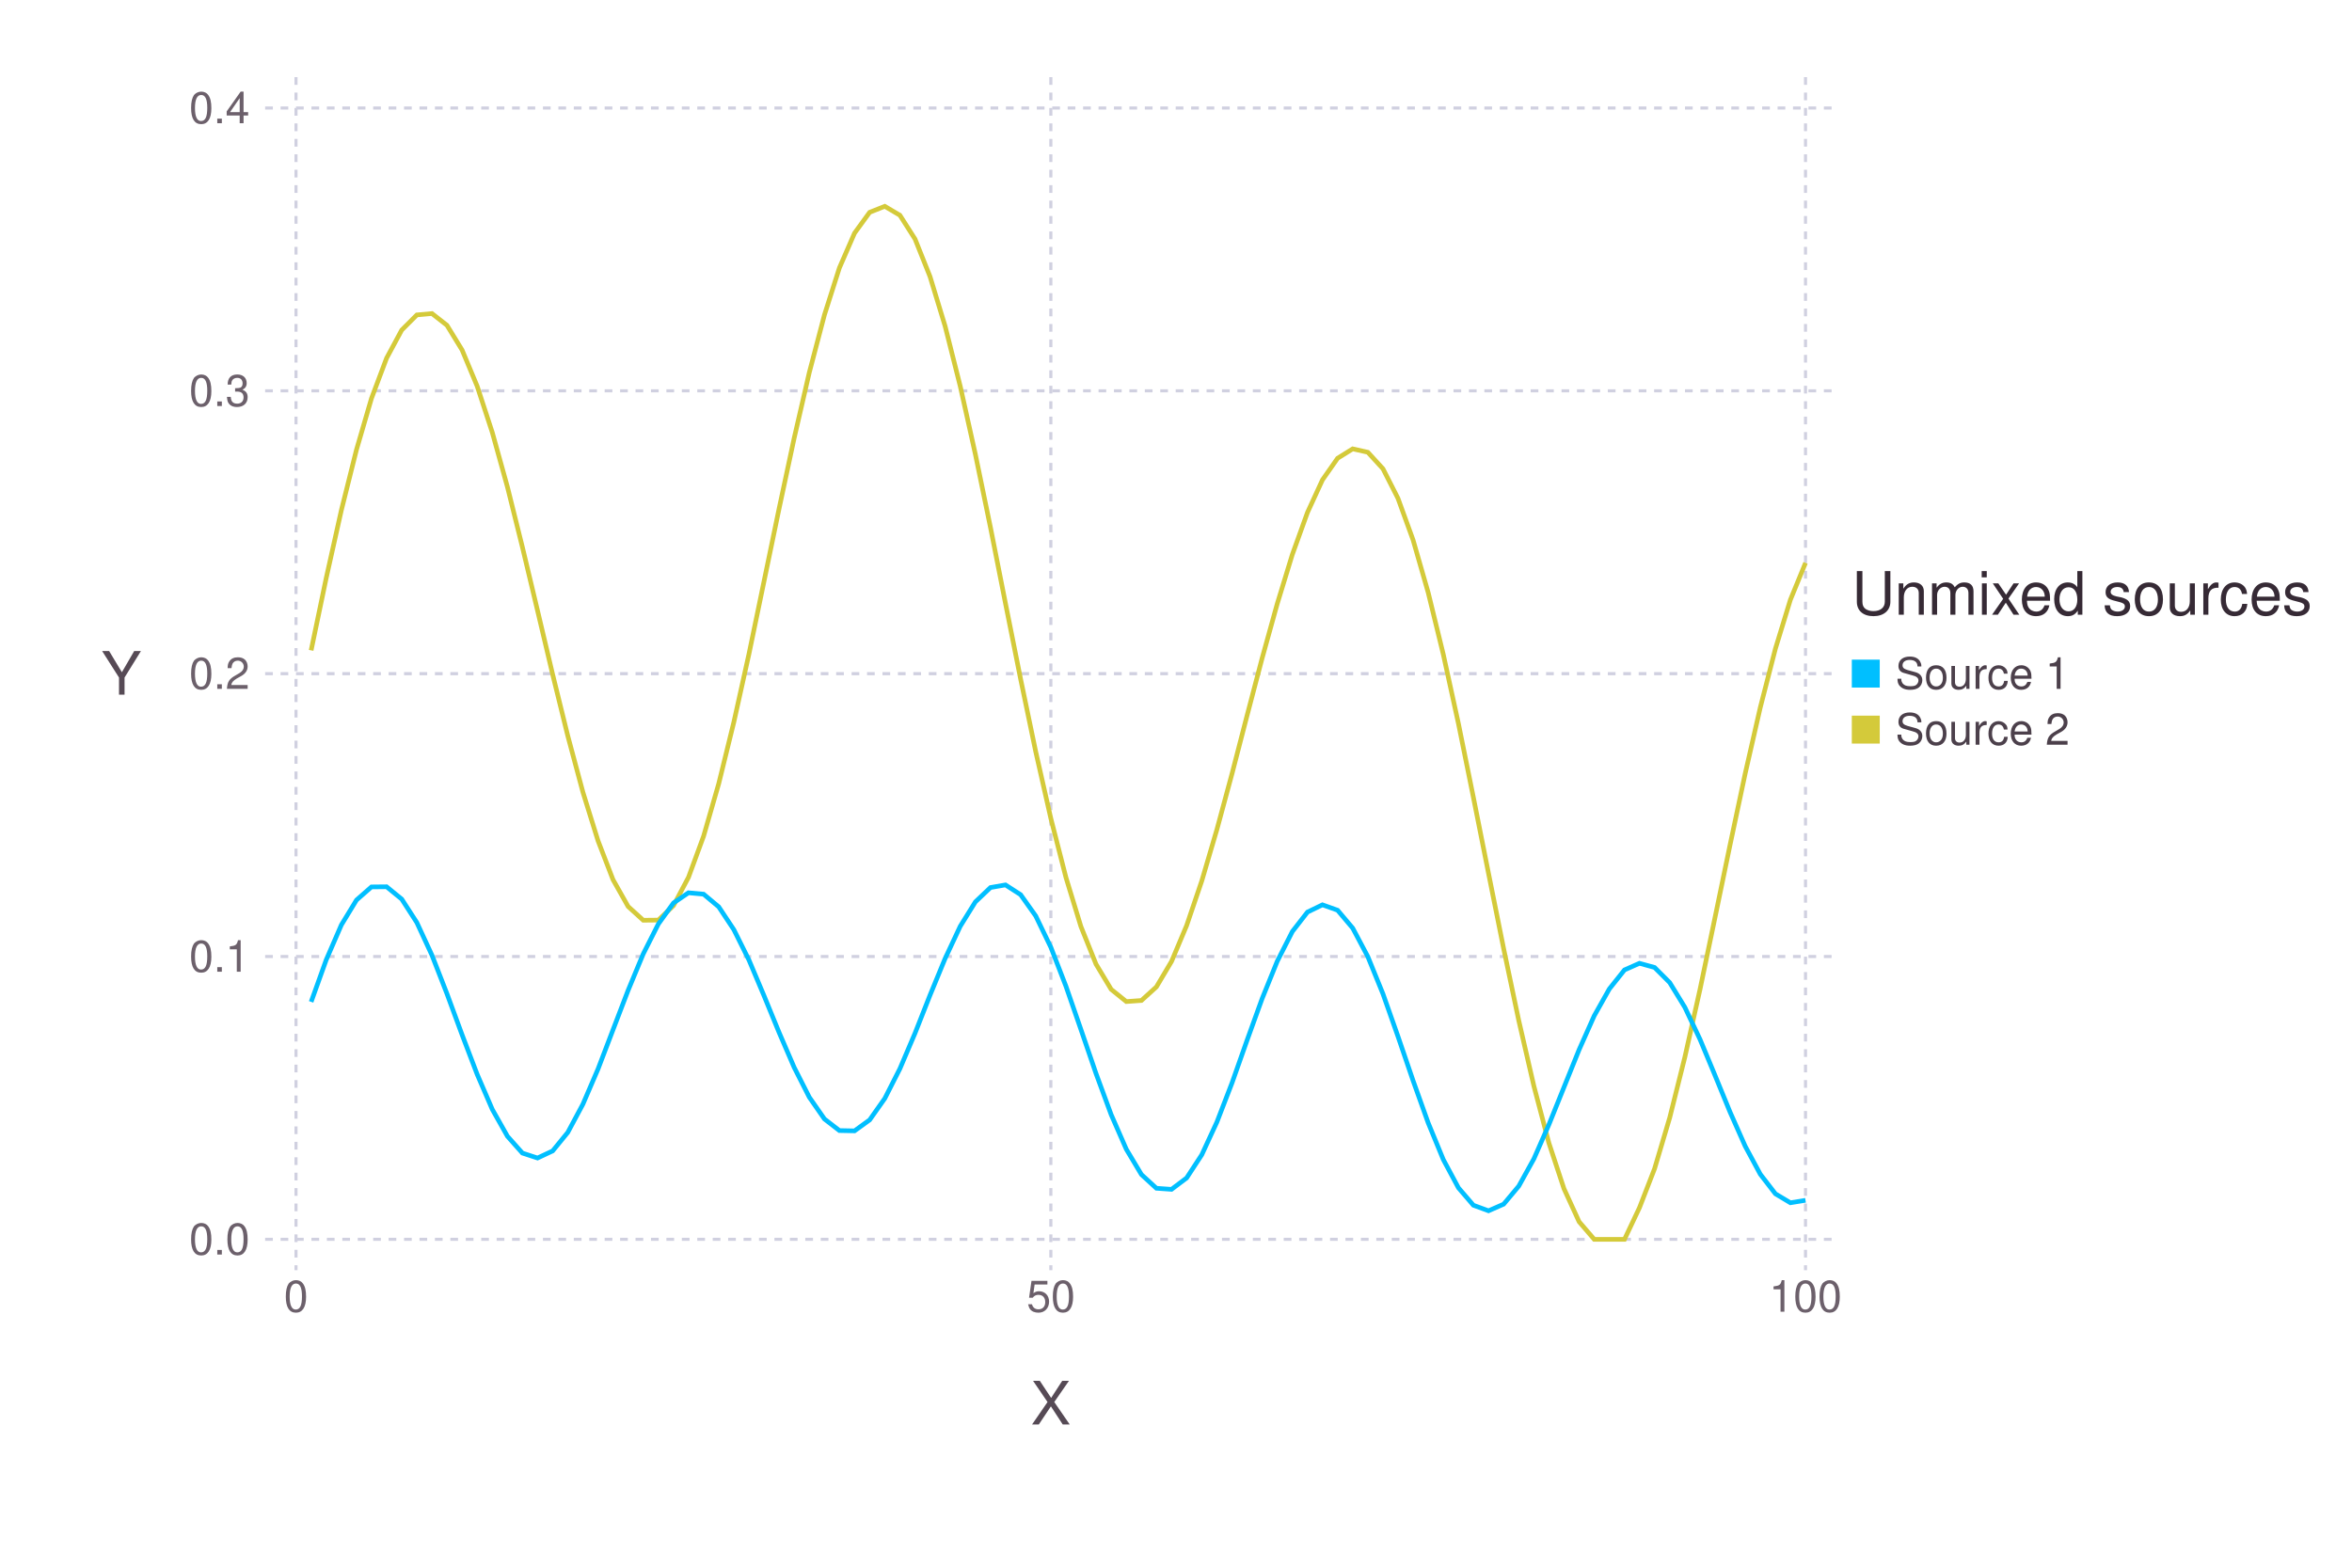
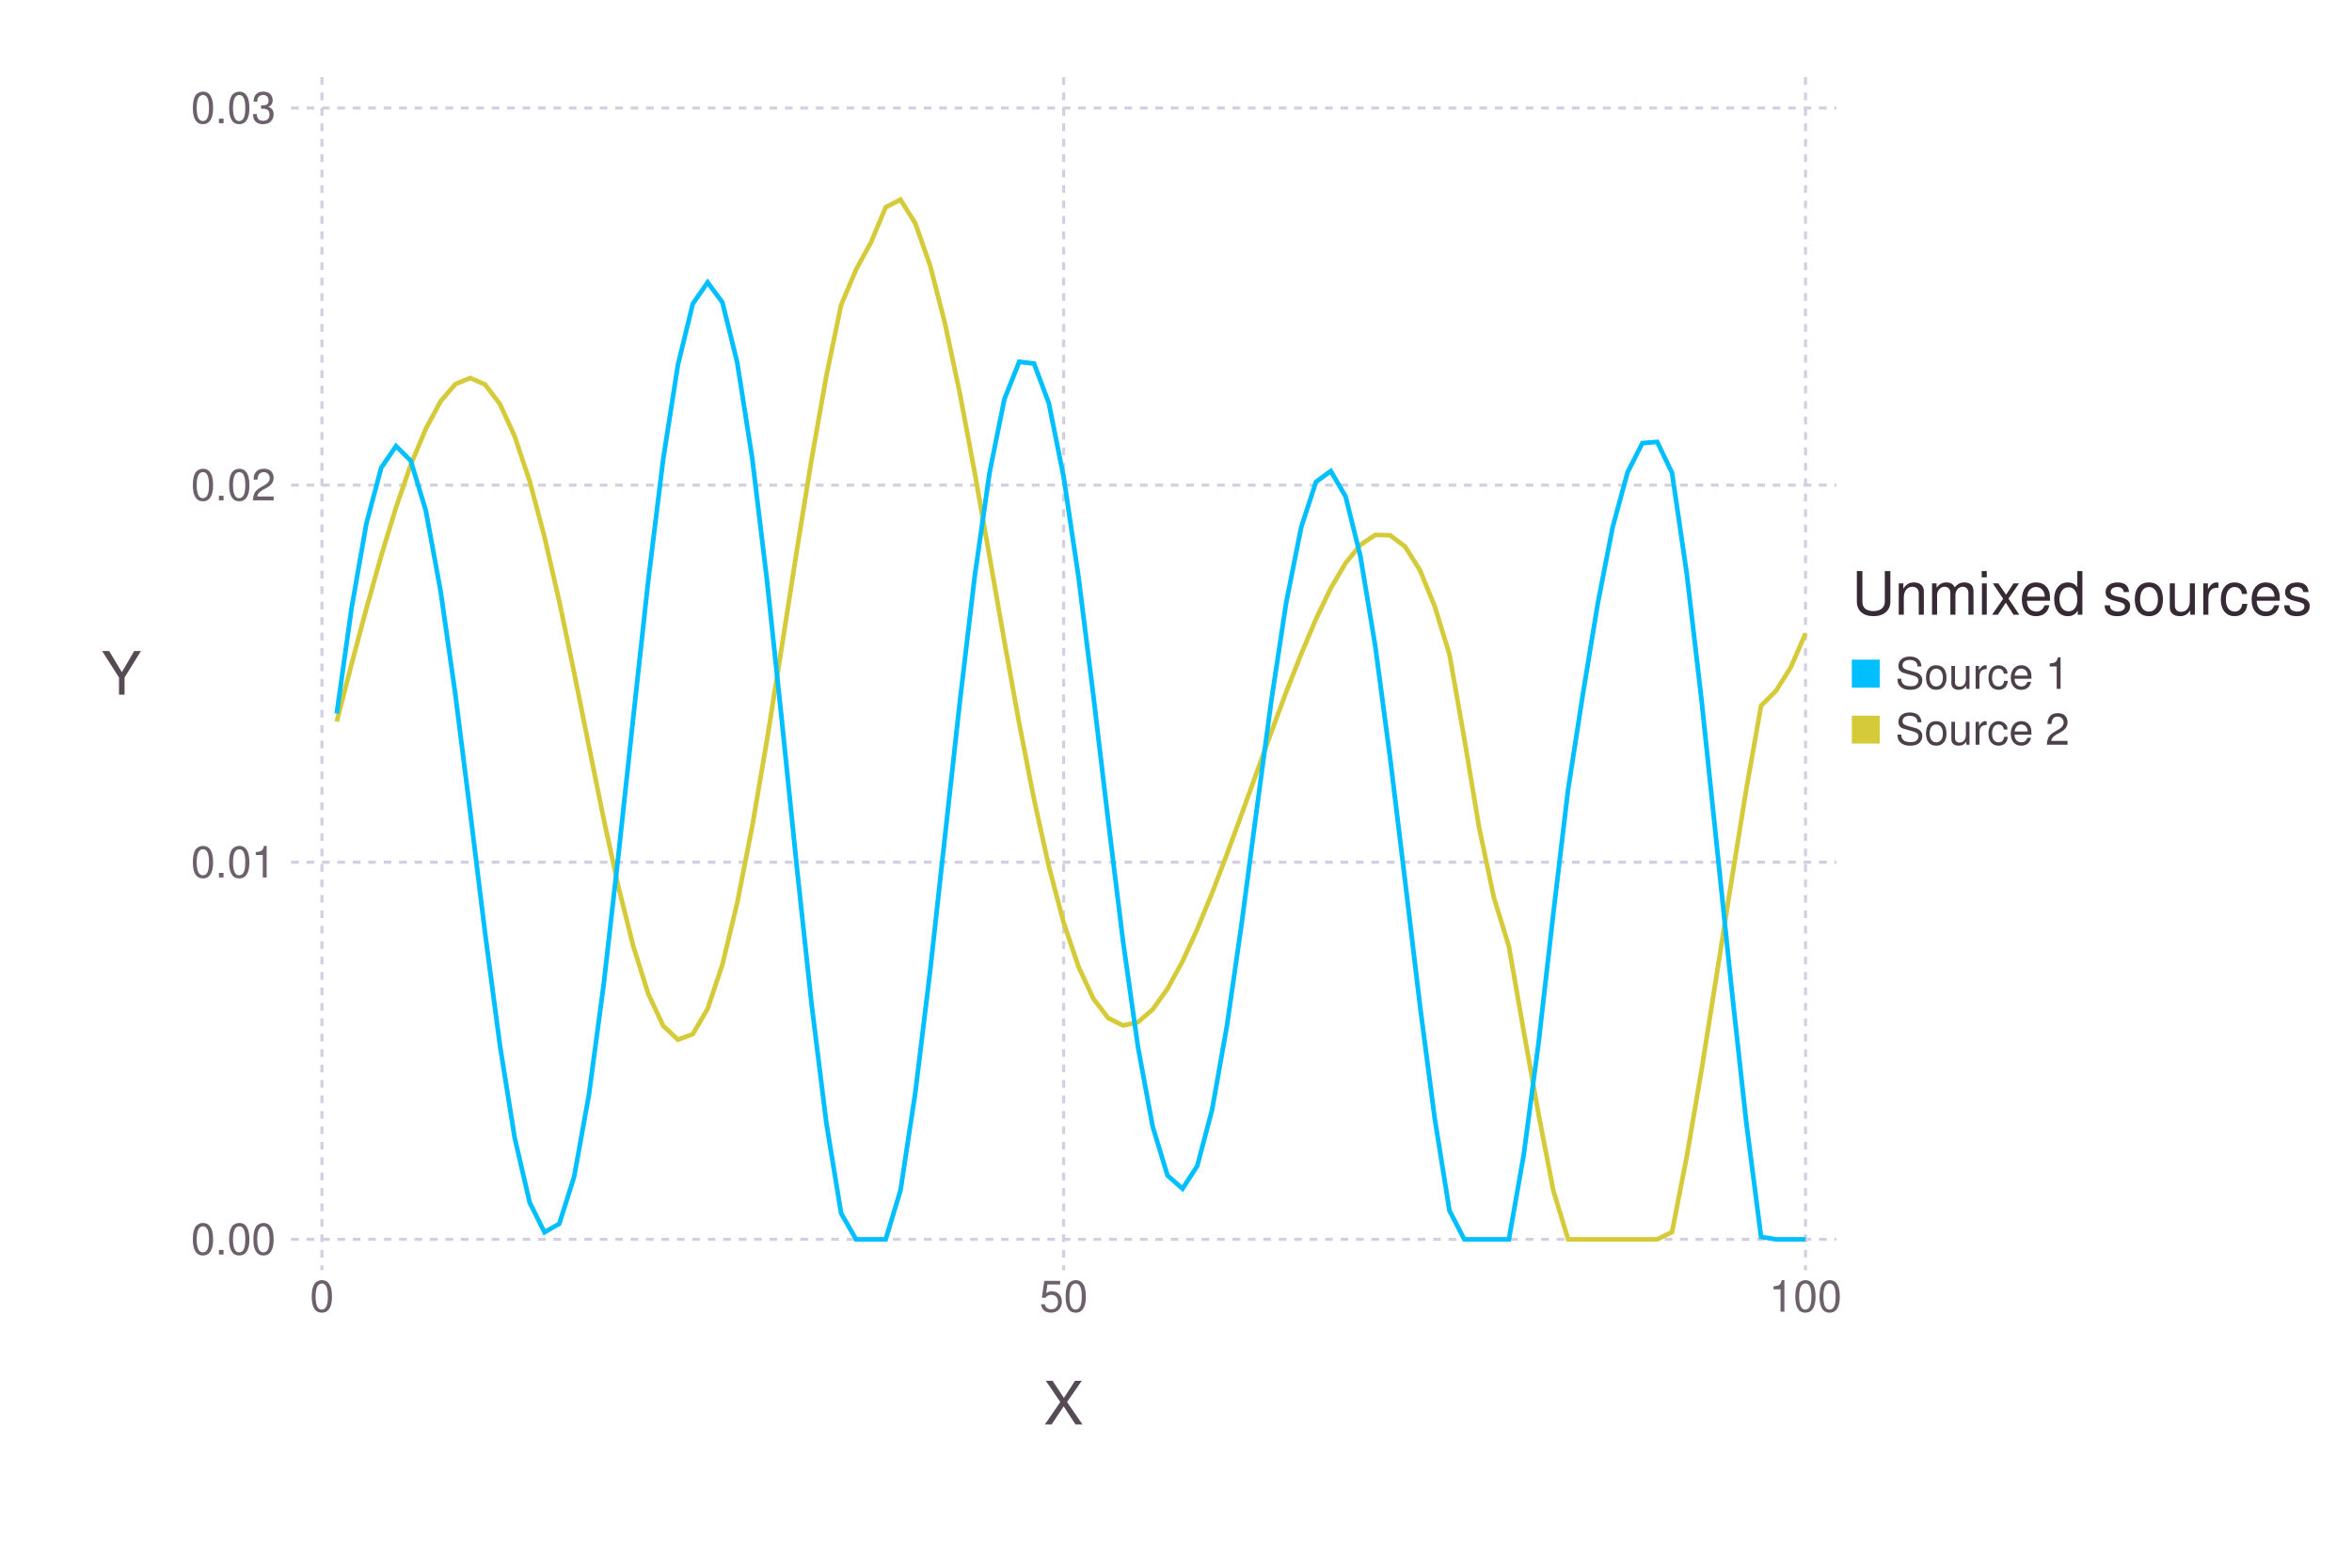
<svg xmlns="http://www.w3.org/2000/svg" version="1.2" width="152.4mm" height="101.6mm" viewBox="0 0 152.4 101.6" stroke="none" fill="#000000" stroke-width="0.3" font-size="3.88">
-   <g class="plotroot xscalable yscalable" id="img-36158981-1">
-     <g font-size="3.88" font-family="'PT Sans','Helvetica Neue','Helvetica',sans-serif" fill="#564A55" stroke="#000000" stroke-opacity="0.000" id="img-36158981-2">
-       <text x="68.09" y="89.99" text-anchor="middle" dy="0.6em">X</text>
+   <g class="plotroot xscalable yscalable" id="img-45e4f01c-1">
+     <g font-size="3.88" font-family="'PT Sans','Helvetica Neue','Helvetica',sans-serif" fill="#564A55" stroke="#000000" stroke-opacity="0.000" id="img-45e4f01c-2">
+       <text x="68.92" y="89.99" text-anchor="middle" dy="0.6em">X</text>
    </g>
-     <g class="guide xlabels" font-size="2.82" font-family="'PT Sans Caption','Helvetica Neue','Helvetica',sans-serif" fill="#6C606B" id="img-36158981-3">
-       <text x="19.18" y="83.32" text-anchor="middle" dy="0.6em">0</text>
-       <text x="68.09" y="83.32" text-anchor="middle" dy="0.6em">50</text>
+     <g class="guide xlabels" font-size="2.82" font-family="'PT Sans Caption','Helvetica Neue','Helvetica',sans-serif" fill="#6C606B" id="img-45e4f01c-3">
+       <text x="20.86" y="83.32" text-anchor="middle" dy="0.6em">0</text>
+       <text x="68.92" y="83.32" text-anchor="middle" dy="0.6em">50</text>
      <text x="116.99" y="83.32" text-anchor="middle" dy="0.6em">100</text>
    </g>
-     <g class="guide colorkey" id="img-36158981-4">
-       <g fill="#4C404B" font-size="2.82" font-family="'PT Sans','Helvetica Neue','Helvetica',sans-serif" id="img-36158981-5">
-         <text x="122.81" y="43.66" dy="0.35em" id="img-36158981-6" class="color_Source_1">Source 1</text>
-         <text x="122.81" y="47.28" dy="0.35em" id="img-36158981-7" class="color_Source_2">Source 2</text>
+     <g class="guide colorkey" id="img-45e4f01c-4">
+       <g fill="#4C404B" font-size="2.82" font-family="'PT Sans','Helvetica Neue','Helvetica',sans-serif" id="img-45e4f01c-5">
+         <text x="122.81" y="43.66" dy="0.35em" id="img-45e4f01c-6" class="color_Source_1">Source 1</text>
+         <text x="122.81" y="47.28" dy="0.35em" id="img-45e4f01c-7" class="color_Source_2">Source 2</text>
      </g>
-       <g stroke="#000000" stroke-opacity="0.000" id="img-36158981-8">
-         <rect x="119.99" y="42.75" width="1.81" height="1.81" id="img-36158981-9" fill="#00BFFF" class="color_Source_1" />
-         <rect x="119.99" y="46.38" width="1.81" height="1.81" id="img-36158981-10" fill="#D4CA3A" class="color_Source_2" />
+       <g stroke="#000000" stroke-opacity="0.000" id="img-45e4f01c-8">
+         <rect x="119.99" y="42.75" width="1.81" height="1.81" id="img-45e4f01c-9" class="color_Source_1" fill="#00BFFF" />
+         <rect x="119.99" y="46.38" width="1.81" height="1.81" id="img-45e4f01c-10" class="color_Source_2" fill="#D4CA3A" />
      </g>
-       <g fill="#362A35" font-size="3.88" font-family="'PT Sans','Helvetica Neue','Helvetica',sans-serif" stroke="#000000" stroke-opacity="0.000" id="img-36158981-11">
-         <text x="119.99" y="39.84" id="img-36158981-12">Unmixed sources</text>
+       <g fill="#362A35" font-size="3.88" font-family="'PT Sans','Helvetica Neue','Helvetica',sans-serif" stroke="#000000" stroke-opacity="0.000" id="img-45e4f01c-11">
+         <text x="119.99" y="39.84" id="img-45e4f01c-12">Unmixed sources</text>
      </g>
    </g>
-     <g clip-path="url(#img-36158981-13)">
-       <g id="img-36158981-14">
-         <g pointer-events="visible" opacity="1" fill="#000000" fill-opacity="0.000" stroke="#000000" stroke-opacity="0.000" class="guide background" id="img-36158981-15">
-           <rect x="17.18" y="5" width="101.81" height="77.32" id="img-36158981-16" />
+     <g clip-path="url(#img-45e4f01c-13)">
+       <g id="img-45e4f01c-14">
+         <g pointer-events="visible" opacity="1" fill="#000000" fill-opacity="0.000" stroke="#000000" stroke-opacity="0.000" class="guide background" id="img-45e4f01c-15">
+           <rect x="18.86" y="5" width="100.14" height="77.32" id="img-45e4f01c-16" />
        </g>
-         <g class="guide ygridlines xfixed" stroke-dasharray="0.5,0.5" stroke-width="0.2" stroke="#D0D0E0" id="img-36158981-17">
-           <path fill="none" d="M17.18,80.32 L 118.99 80.32" id="img-36158981-18" />
-           <path fill="none" d="M17.18,61.99 L 118.99 61.99" id="img-36158981-19" />
-           <path fill="none" d="M17.18,43.66 L 118.99 43.66" id="img-36158981-20" />
-           <path fill="none" d="M17.18,25.33 L 118.99 25.33" id="img-36158981-21" />
-           <path fill="none" d="M17.18,7 L 118.99 7" id="img-36158981-22" />
+         <g class="guide ygridlines xfixed" stroke-dasharray="0.5,0.5" stroke-width="0.2" stroke="#D0D0E0" id="img-45e4f01c-17">
+           <path fill="none" d="M18.86,80.32 L 118.99 80.32" id="img-45e4f01c-18" />
+           <path fill="none" d="M18.86,55.88 L 118.99 55.88" id="img-45e4f01c-19" />
+           <path fill="none" d="M18.86,31.44 L 118.99 31.44" id="img-45e4f01c-20" />
+           <path fill="none" d="M18.86,7 L 118.99 7" id="img-45e4f01c-21" />
        </g>
-         <g class="guide xgridlines yfixed" stroke-dasharray="0.5,0.5" stroke-width="0.2" stroke="#D0D0E0" id="img-36158981-23">
-           <path fill="none" d="M19.18,5 L 19.18 82.32" id="img-36158981-24" />
-           <path fill="none" d="M68.09,5 L 68.09 82.32" id="img-36158981-25" />
-           <path fill="none" d="M116.99,5 L 116.99 82.32" id="img-36158981-26" />
+         <g class="guide xgridlines yfixed" stroke-dasharray="0.5,0.5" stroke-width="0.2" stroke="#D0D0E0" id="img-45e4f01c-22">
+           <path fill="none" d="M20.86,5 L 20.86 82.32" id="img-45e4f01c-23" />
+           <path fill="none" d="M68.92,5 L 68.92 82.32" id="img-45e4f01c-24" />
+           <path fill="none" d="M116.99,5 L 116.99 82.32" id="img-45e4f01c-25" />
        </g>
-         <g class="plotpanel" id="img-36158981-27">
-           <g stroke-width="0.3" fill="#000000" fill-opacity="0.000" class="geometry color_Source_2" stroke-dasharray="none" stroke="#D4CA3A" id="img-36158981-28">
-             <path fill="none" d="M20.16,42.15 L 21.14 37.45 22.12 33.06 23.1 29.14 24.07 25.82 25.05 23.21 26.03 21.39 27.01 20.41 27.99 20.32 28.96 21.08 29.94 22.68 30.92 25.03 31.9 28.03 32.88 31.56 33.85 35.46 34.83 39.57 35.81 43.71 36.79 47.69 37.77 51.34 38.75 54.49 39.72 57.01 40.7 58.75 41.68 59.64 42.66 59.63 43.64 58.69 44.61 56.86 45.59 54.19 46.57 50.79 47.55 46.8 48.53 42.38 49.5 37.7 50.48 32.97 51.46 28.39 52.44 24.14 53.42 20.41 54.39 17.36 55.37 15.11 56.35 13.76 57.33 13.37 58.31 13.95 59.29 15.49 60.26 17.92 61.24 21.14 62.22 25.03 63.2 29.44 64.18 34.19 65.15 39.1 66.13 44 67.11 48.71 68.09 53.04 69.07 56.87 70.04 60.05 71.02 62.49 72 64.12 72.98 64.91 73.96 64.84 74.93 63.96 75.91 62.31 76.89 59.98 77.87 57.09 78.85 53.76 79.83 50.14 80.8 46.39 81.78 42.66 82.76 39.13 83.74 35.93 84.72 33.21 85.69 31.1 86.67 29.7 87.65 29.09 88.63 29.31 89.61 30.38 90.58 32.29 91.56 34.99 92.54 38.4 93.52 42.41 94.5 46.89 95.47 51.68 96.45 56.6 97.43 61.48 98.41 66.14 99.39 70.39 100.36 74.07 101.34 77.04 102.32 79.18 103.3 80.32 104.28 80.32 105.26 80.32 106.23 78.27 107.21 75.74 108.19 72.44 109.17 68.52 110.15 64.14 111.12 59.49 112.1 54.76 113.08 50.14 114.06 45.85 115.04 42.04 116.01 38.87 116.99 36.48" id="img-36158981-29" />
+         <g class="plotpanel" id="img-45e4f01c-26">
+           <g stroke-width="0.3" fill="#000000" fill-opacity="0.000" class="geometry color_Source_2" stroke-dasharray="none" stroke="#D4CA3A" id="img-45e4f01c-27">
+             <path fill="none" d="M21.82,46.76 L 22.78 43.04 23.74 39.44 24.7 36.03 25.66 32.89 26.62 30.11 27.59 27.79 28.55 26.01 29.51 24.89 30.47 24.5 31.43 24.92 32.39 26.18 33.35 28.28 34.32 31.18 35.28 34.79 36.24 38.98 37.2 43.58 38.16 48.36 39.12 53.09 40.08 57.51 41.05 61.37 42.01 64.42 42.97 66.48 43.93 67.38 44.89 67.02 45.85 65.38 46.81 62.51 47.77 58.51 48.74 53.57 49.7 47.94 50.66 41.9 51.62 35.75 52.58 29.81 53.54 24.39 54.5 19.77 55.47 17.47 56.43 15.72 57.39 13.43 58.35 12.94 59.31 14.48 60.27 17.21 61.23 20.96 62.2 25.52 63.16 30.65 64.12 36.08 65.08 41.57 66.04 46.88 67 51.8 67.96 56.14 68.92 59.79 69.89 62.67 70.85 64.73 71.81 65.98 72.77 66.46 73.73 66.25 74.69 65.42 75.65 64.08 76.62 62.31 77.58 60.21 78.54 57.87 79.5 55.36 80.46 52.75 81.42 50.09 82.38 47.44 83.34 44.85 84.31 42.39 85.27 40.12 86.23 38.12 87.19 36.49 88.15 35.31 89.11 34.67 90.07 34.69 91.04 35.42 92 36.94 92.96 39.28 93.92 42.42 94.88 47.86 95.84 53.63 96.8 58.18 97.77 61.33 98.73 66.83 99.69 72.19 100.65 77.16 101.61 80.32 102.57 80.32 103.53 80.32 104.49 80.32 105.46 80.32 106.42 80.32 107.38 80.32 108.34 79.85 109.3 74.93 110.26 69.31 111.22 63.26 112.19 57.11 113.15 51.17 114.11 45.74 115.07 44.78 116.03 43.26 116.99 41.06" id="img-45e4f01c-28" />
          </g>
-           <g stroke-width="0.3" fill="#000000" fill-opacity="0.000" class="geometry color_Source_1" stroke-dasharray="none" stroke="#00BFFF" id="img-36158981-30">
-             <path fill="none" d="M20.16,64.93 L 21.14 62.2 22.12 59.94 23.1 58.33 24.07 57.48 25.05 57.47 26.03 58.27 27.01 59.79 27.99 61.91 28.96 64.4 29.94 67.06 30.92 69.63 31.9 71.9 32.88 73.64 33.85 74.73 34.83 75.05 35.81 74.59 36.79 73.39 37.77 71.56 38.75 69.28 39.72 66.74 40.7 64.18 41.68 61.82 42.66 59.88 43.64 58.52 44.61 57.86 45.59 57.95 46.57 58.77 47.55 60.25 48.53 62.22 49.5 64.52 50.48 66.91 51.46 69.18 52.44 71.11 53.42 72.52 54.39 73.27 55.37 73.29 56.35 72.58 57.33 71.19 58.31 69.26 59.29 66.96 60.26 64.5 61.24 62.12 62.22 60.03 63.2 58.45 64.18 57.52 65.15 57.35 66.13 57.98 67.11 59.36 68.09 61.39 69.07 63.92 70.04 66.72 71.02 69.58 72 72.24 72.98 74.48 73.96 76.12 74.93 77.01 75.91 77.08 76.89 76.34 77.87 74.84 78.85 72.72 79.83 70.18 80.8 67.43 81.78 64.72 82.76 62.3 83.74 60.37 84.72 59.11 85.69 58.64 86.67 58.99 87.65 60.15 88.63 62 89.61 64.41 90.58 67.16 91.56 70.03 92.54 72.77 93.52 75.15 94.5 76.98 95.47 78.11 96.45 78.47 97.43 78.04 98.41 76.87 99.39 75.1 100.36 72.89 101.34 70.46 102.32 68.03 103.3 65.83 104.28 64.09 105.26 62.86 106.23 62.43 107.21 62.7 108.19 63.68 109.17 65.28 110.15 67.35 111.12 69.68 112.1 72.07 113.08 74.28 114.06 76.1 115.04 77.37 116.01 77.95 116.99 77.79" id="img-36158981-31" />
+           <g stroke-width="0.3" fill="#000000" fill-opacity="0.000" class="geometry color_Source_1" stroke-dasharray="none" stroke="#00BFFF" id="img-45e4f01c-29">
+             <path fill="none" d="M21.82,46.24 L 22.78 39.41 23.74 33.93 24.7 30.32 25.66 28.91 26.62 29.87 27.59 33.09 28.55 38.31 29.51 45.04 30.47 52.66 31.43 60.46 32.39 67.72 33.35 73.74 34.32 77.93 35.28 79.86 36.24 79.31 37.2 76.27 38.16 70.95 39.12 63.77 40.08 55.34 41.05 46.35 42.01 37.57 42.97 29.77 43.93 23.63 44.89 19.69 45.85 18.3 46.81 19.6 47.77 23.5 48.74 29.69 49.7 37.64 50.66 46.69 51.62 56.08 52.58 65.02 53.54 72.75 54.5 78.63 55.47 80.32 56.43 80.32 57.39 80.32 58.35 77.14 59.31 70.8 60.27 62.92 61.23 54.21 62.2 45.43 63.16 37.33 64.12 30.63 65.08 25.87 66.04 23.45 67 23.56 67.96 26.13 68.92 30.91 69.89 37.44 70.85 45.11 71.81 53.21 72.77 61.01 73.73 67.81 74.69 73.02 75.65 76.18 76.62 77.04 77.58 75.56 78.54 71.91 79.5 66.48 80.46 59.81 81.42 52.54 82.38 45.39 83.34 39.06 84.31 34.18 85.27 31.23 86.23 30.53 87.19 32.18 88.15 36.06 89.11 41.86 90.07 49.08 91.04 57.06 92 65.1 92.96 72.46 93.92 78.46 94.88 80.32 95.84 80.32 96.8 80.32 97.77 80.32 98.73 74.85 99.69 67.61 100.65 59.2 101.61 51.14 102.57 44.95 103.53 39.11 104.49 34.18 105.46 30.61 106.42 28.72 107.38 28.64 108.34 30.64 109.3 37.21 110.26 45.43 111.22 54.6 112.19 63.97 113.15 72.73 114.11 80.16 115.07 80.32 116.03 80.32 116.99 80.32" id="img-45e4f01c-30" />
          </g>
        </g>
      </g>
    </g>
-     <g class="guide ylabels" font-size="2.82" font-family="'PT Sans Caption','Helvetica Neue','Helvetica',sans-serif" fill="#6C606B" id="img-36158981-32">
-       <text x="16.18" y="80.32" text-anchor="end" dy="0.35em" id="img-36158981-33">0.0</text>
-       <text x="16.18" y="61.99" text-anchor="end" dy="0.35em" id="img-36158981-34">0.1</text>
-       <text x="16.18" y="43.66" text-anchor="end" dy="0.35em" id="img-36158981-35">0.2</text>
-       <text x="16.18" y="25.33" text-anchor="end" dy="0.35em" id="img-36158981-36">0.3</text>
-       <text x="16.18" y="7" text-anchor="end" dy="0.35em" id="img-36158981-37">0.4</text>
+     <g class="guide ylabels" font-size="2.82" font-family="'PT Sans Caption','Helvetica Neue','Helvetica',sans-serif" fill="#6C606B" id="img-45e4f01c-31">
+       <text x="17.86" y="80.32" text-anchor="end" dy="0.35em" id="img-45e4f01c-32">0.00</text>
+       <text x="17.86" y="55.88" text-anchor="end" dy="0.35em" id="img-45e4f01c-33">0.01</text>
+       <text x="17.86" y="31.44" text-anchor="end" dy="0.35em" id="img-45e4f01c-34">0.02</text>
+       <text x="17.86" y="7" text-anchor="end" dy="0.35em" id="img-45e4f01c-35">0.03</text>
    </g>
-     <g font-size="3.88" font-family="'PT Sans','Helvetica Neue','Helvetica',sans-serif" fill="#564A55" stroke="#000000" stroke-opacity="0.000" id="img-36158981-38">
-       <text x="9.16" y="43.66" text-anchor="end" dy="0.35em" id="img-36158981-39">Y</text>
+     <g font-size="3.88" font-family="'PT Sans','Helvetica Neue','Helvetica',sans-serif" fill="#564A55" stroke="#000000" stroke-opacity="0.000" id="img-45e4f01c-36">
+       <text x="9.16" y="43.66" text-anchor="end" dy="0.35em" id="img-45e4f01c-37">Y</text>
    </g>
  </g>
  <defs>
-     <clipPath id="img-36158981-13">
-       <path d="M17.18,5 L 118.99 5 118.99 82.32 17.18 82.32" />
+     <clipPath id="img-45e4f01c-13">
+       <path d="M18.86,5 L 118.99 5 118.99 82.32 18.86 82.32" />
    </clipPath>
  </defs>
</svg>
